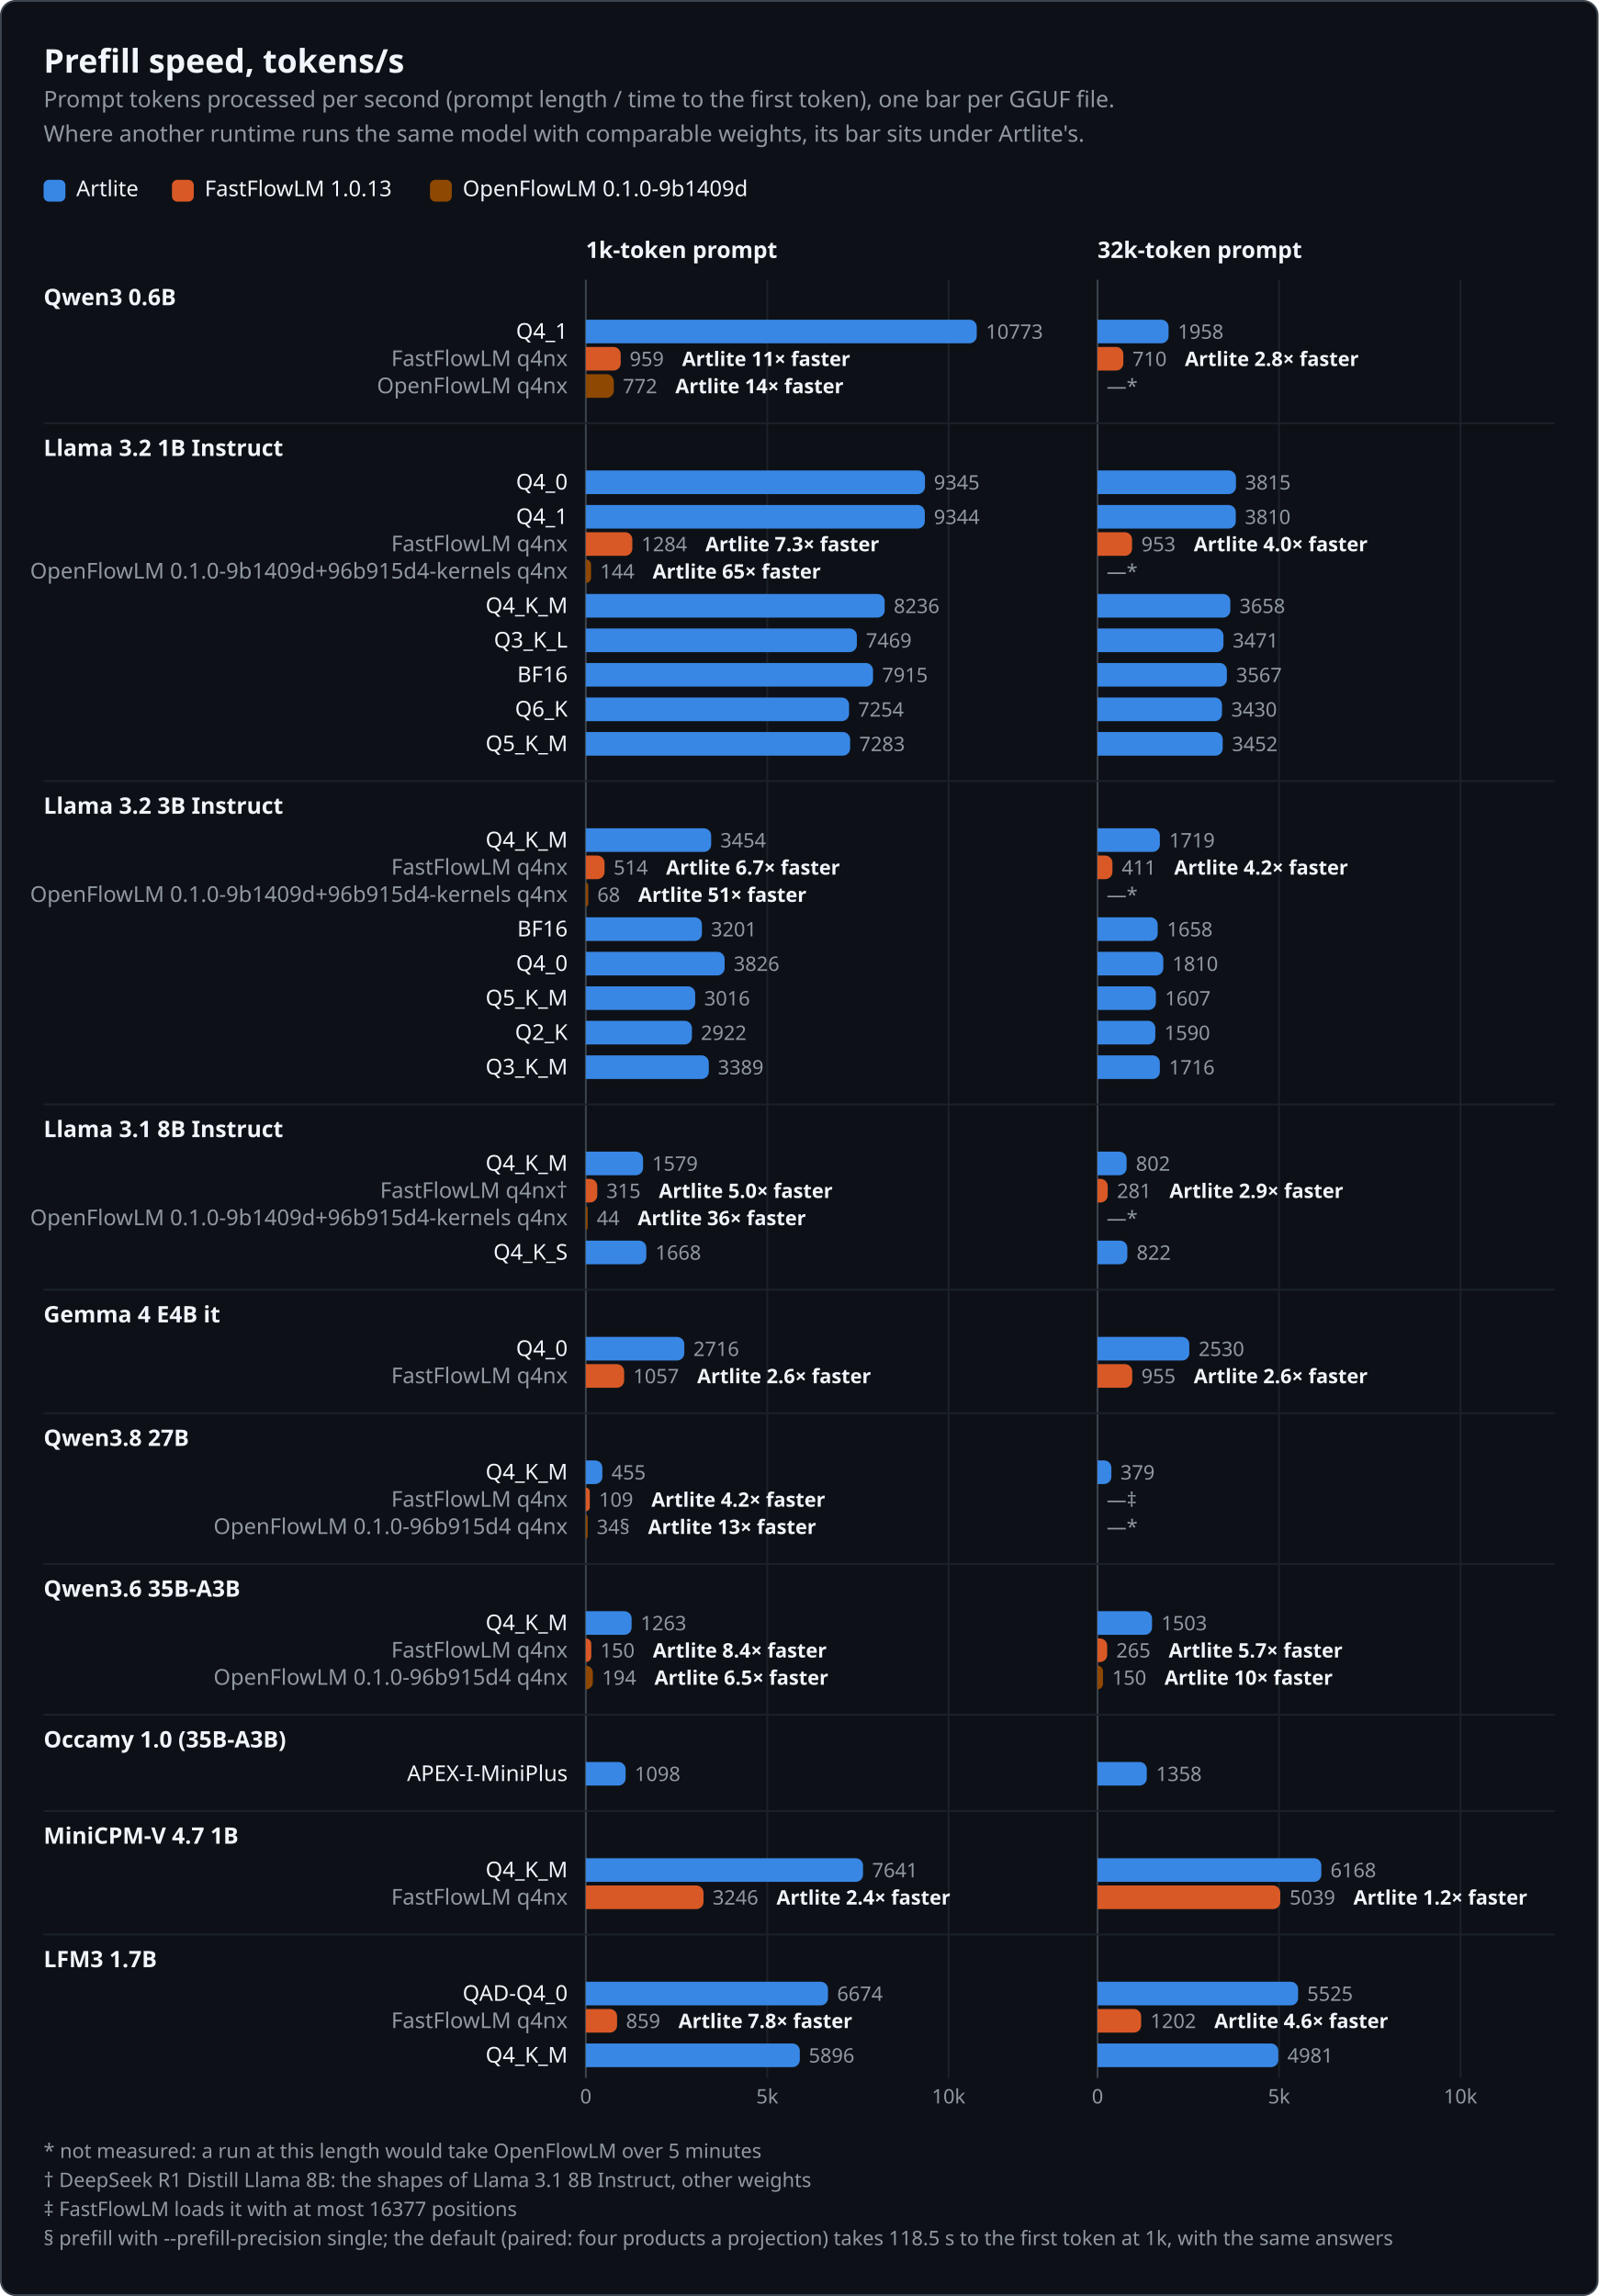
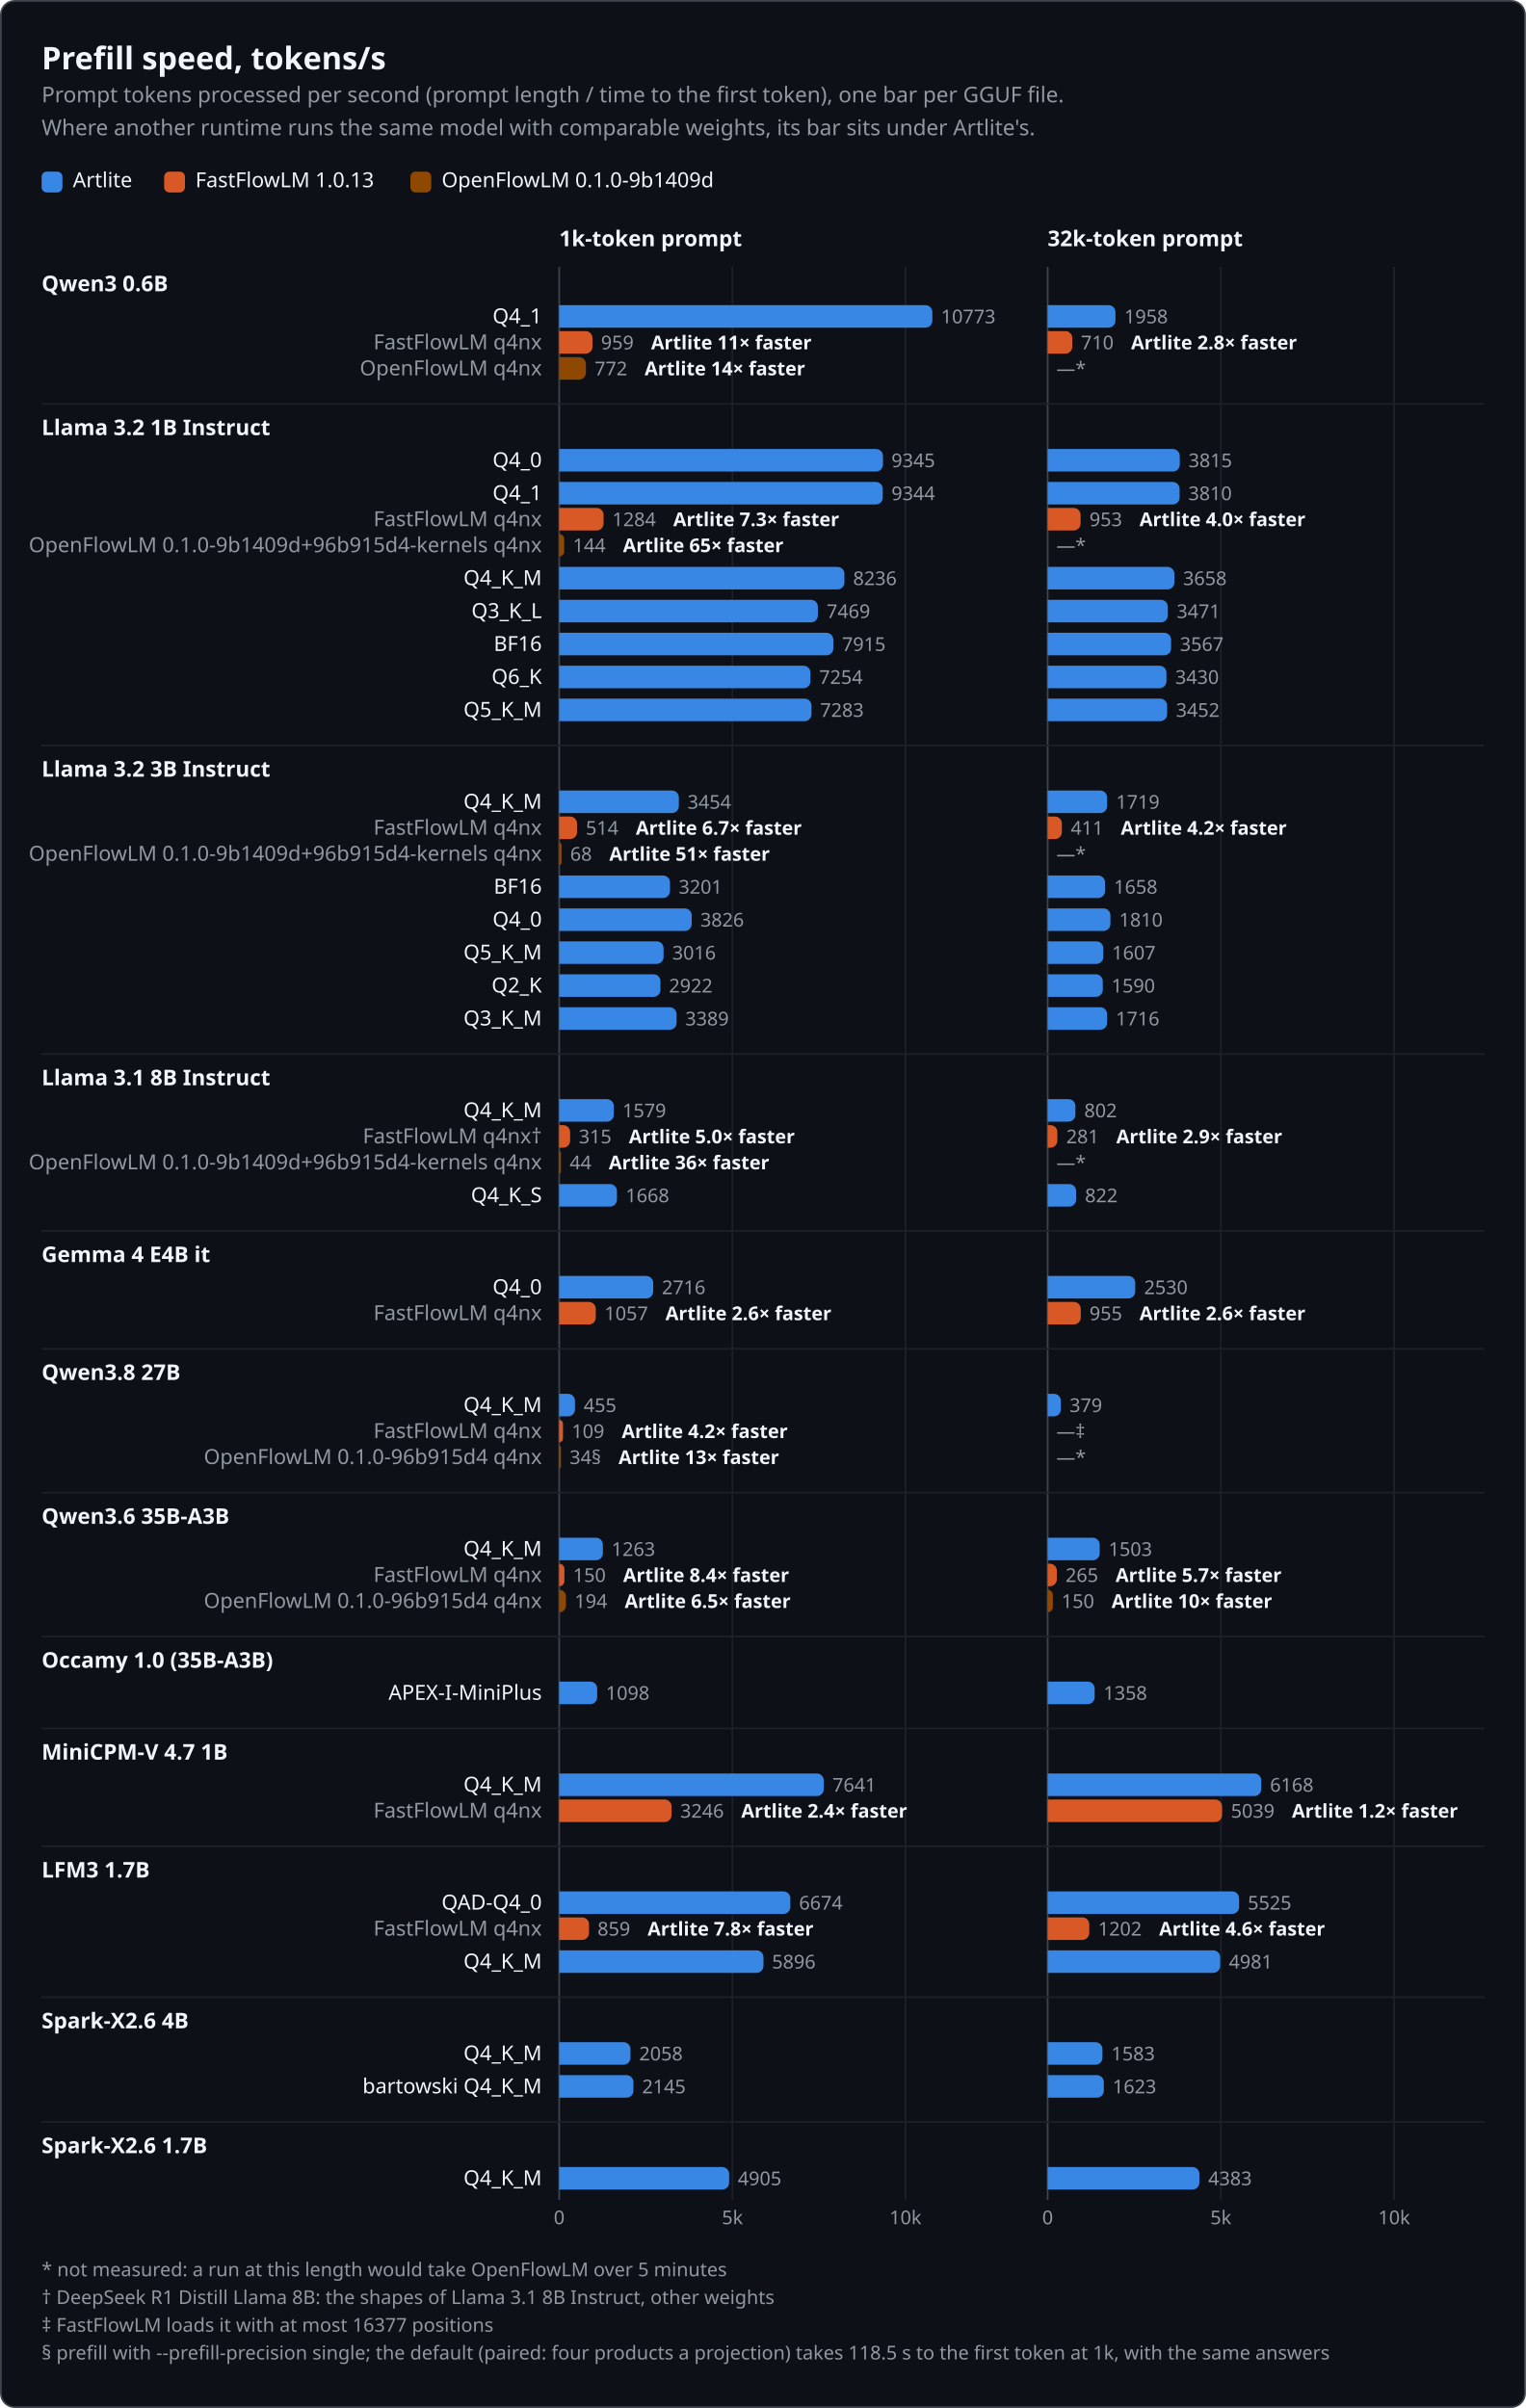
- <svg xmlns="http://www.w3.org/2000/svg" width="880" height="1264" viewBox="0 0 880 1264" role="img" aria-labelledby="t d">
+ <svg xmlns="http://www.w3.org/2000/svg" width="880" height="1389" viewBox="0 0 880 1389" role="img" aria-labelledby="t d">
  <style>text{font-family:-apple-system, BlinkMacSystemFont, "Segoe UI", "Noto Sans", Helvetica, Arial, sans-serif;font-size:11px;fill:#9198a1;font-variant-numeric:tabular-nums}.title{font-size:18px;font-weight:600;fill:#f0f6fc}.sub{font-size:12.5px}.h{font-size:12.5px;font-weight:600;fill:#f0f6fc}.lbl{font-size:12px;fill:#f0f6fc}.lbl2{font-size:12px}.strong{font-weight:600;fill:#f0f6fc}.muted{fill:#6e7681}.small{font-size:10px}.halo{paint-order:stroke;stroke:#0d1117;stroke-width:3px;stroke-linejoin:round}.grid{stroke:#1b2129}.axis{stroke:#3d444d}.guide{stroke:#2d333b}.bracket{stroke:#9198a1;fill:none}.ft{fill:#1c5cab}.detail{font-size:12px;font-weight:400;fill:#9198a1}.tile{fill:#1b2129;stroke:#9198a1;stroke-width:1}.cut{stroke:#9198a1;stroke-width:.75;fill:none}.f0{fill:#3987e5}.l0{stroke:#3987e5;stroke-width:2;fill:none;stroke-linejoin:round;stroke-linecap:round}.d0{fill:#3987e5;stroke:#0d1117;stroke-width:1.5}.b0{fill:#3987e5;fill-opacity:.16}.f1{fill:#d95926}.l1{stroke:#d95926;stroke-width:2;fill:none;stroke-linejoin:round;stroke-linecap:round}.d1{fill:#d95926;stroke:#0d1117;stroke-width:1.5}.b1{fill:#d95926;fill-opacity:.16}.f2{fill:#199e70}.l2{stroke:#199e70;stroke-width:2;fill:none;stroke-linejoin:round;stroke-linecap:round}.d2{fill:#199e70;stroke:#0d1117;stroke-width:1.5}.b2{fill:#199e70;fill-opacity:.16}.f3{fill:#8f4801}.l3{stroke:#8f4801;stroke-width:2;fill:none;stroke-linejoin:round;stroke-linecap:round}.d3{fill:#8f4801;stroke:#0d1117;stroke-width:1.5}.b3{fill:#8f4801;fill-opacity:.16}</style>
-   <rect x="0.5" y="0.5" width="879" height="1263" rx="8" fill="#0d1117" stroke="#3d444d" />
+   <rect x="0.5" y="0.5" width="879" height="1388" rx="8" fill="#0d1117" stroke="#3d444d" />
  <text x="24.0" y="40.0" class="title">Prefill speed, tokens/s</text>
  <text x="24.0" y="59.0" class="sub">Prompt tokens processed per second (prompt length / time to the first token), one bar per GGUF file.</text>
  <text x="24.0" y="78.0" class="sub">Where another runtime runs the same model with comparable weights, its bar sits under Artlite's.</text>
  <rect x="24" y="99" width="12" height="12" rx="3" class="f0" />
  <text x="42.0" y="108.0" class="lbl">Artlite</text>
  <rect x="94.672" y="99" width="12" height="12" rx="3" class="f1" />
  <text x="112.7" y="108.0" class="lbl">FastFlowLM 1.0.13</text>
  <rect x="236.708" y="99" width="12" height="12" rx="3" class="f3" />
  <text x="254.7" y="108.0" class="lbl">OpenFlowLM 0.1.0-9b1409d</text>
  <text x="322.5" y="142.0" class="h">1k-token prompt</text>
  <text x="604.2" y="142.0" class="h">32k-token prompt</text>
-   <line x1="322.5" y1="154.0" x2="322.5" y2="1144.0" class="axis" />
-   <text x="322.5" y="1158.0" text-anchor="middle">0</text>
-   <line x1="422.4" y1="154.0" x2="422.4" y2="1144.0" class="grid" />
-   <text x="422.4" y="1158.0" text-anchor="middle">5k</text>
-   <line x1="522.2" y1="154.0" x2="522.2" y2="1144.0" class="grid" />
-   <text x="522.2" y="1158.0" text-anchor="middle">10k</text>
-   <line x1="604.2" y1="154.0" x2="604.2" y2="1144.0" class="axis" />
-   <text x="604.2" y="1158.0" text-anchor="middle">0</text>
-   <line x1="704.1" y1="154.0" x2="704.1" y2="1144.0" class="grid" />
-   <text x="704.1" y="1158.0" text-anchor="middle">5k</text>
-   <line x1="804.0" y1="154.0" x2="804.0" y2="1144.0" class="grid" />
-   <text x="804.0" y="1158.0" text-anchor="middle">10k</text>
+   <line x1="322.5" y1="154.0" x2="322.5" y2="1269.0" class="axis" />
+   <text x="322.5" y="1283.0" text-anchor="middle">0</text>
+   <line x1="422.4" y1="154.0" x2="422.4" y2="1269.0" class="grid" />
+   <text x="422.4" y="1283.0" text-anchor="middle">5k</text>
+   <line x1="522.2" y1="154.0" x2="522.2" y2="1269.0" class="grid" />
+   <text x="522.2" y="1283.0" text-anchor="middle">10k</text>
+   <line x1="604.2" y1="154.0" x2="604.2" y2="1269.0" class="axis" />
+   <text x="604.2" y="1283.0" text-anchor="middle">0</text>
+   <line x1="704.1" y1="154.0" x2="704.1" y2="1269.0" class="grid" />
+   <text x="704.1" y="1283.0" text-anchor="middle">5k</text>
+   <line x1="804.0" y1="154.0" x2="804.0" y2="1269.0" class="grid" />
+   <text x="804.0" y="1283.0" text-anchor="middle">10k</text>
  <text x="24" y="168.0" class="h">Qwen3 0.6B</text>
  <text x="312.5" y="186.5" text-anchor="end" class="lbl">Q4_1</text>
  <path d="M322.5,176.0h211.2a4.0,4.0 0 0 1 4.0,4.0v5.0a4.0,4.0 0 0 1 -4.0,4.0h-211.2z" class="f0" />
  <text x="542.7" y="186.5">10773</text>
  <path d="M604.2,176.0h35.1a4.0,4.0 0 0 1 4.0,4.0v5.0a4.0,4.0 0 0 1 -4.0,4.0h-35.1z" class="f0" />
  <text x="648.4" y="186.5">1958</text>
  <text x="312.5" y="201.5" text-anchor="end" class="lbl2">FastFlowLM q4nx</text>
  <path d="M322.5,191.0h15.2a4.0,4.0 0 0 1 4.0,4.0v5.0a4.0,4.0 0 0 1 -4.0,4.0h-15.2z" class="f1" />
  <text x="346.6" y="201.5">959<tspan dx="10" class="strong">Artlite 11× faster</tspan>
  </text>
  <path d="M604.2,191.0h10.2a4.0,4.0 0 0 1 4.0,4.0v5.0a4.0,4.0 0 0 1 -4.0,4.0h-10.2z" class="f1" />
  <text x="623.4" y="201.5">710<tspan dx="10" class="strong">Artlite 2.8× faster</tspan>
  </text>
  <text x="312.5" y="216.5" text-anchor="end" class="lbl2">OpenFlowLM q4nx</text>
  <path d="M322.5,206.0h11.4a4.0,4.0 0 0 1 4.0,4.0v5.0a4.0,4.0 0 0 1 -4.0,4.0h-11.4z" class="f3" />
  <text x="342.9" y="216.5">772<tspan dx="10" class="strong">Artlite 14× faster</tspan>
  </text>
  <text x="609.2" y="216.5">—*</text>
  <line x1="24" y1="233.0" x2="856" y2="233.0" class="grid" />
  <text x="24" y="251.0" class="h">Llama 3.2 1B Instruct</text>
  <text x="312.5" y="269.5" text-anchor="end" class="lbl">Q4_0</text>
  <path d="M322.5,259.0h182.7a4.0,4.0 0 0 1 4.0,4.0v5.0a4.0,4.0 0 0 1 -4.0,4.0h-182.7z" class="f0" />
  <text x="514.1" y="269.5">9345</text>
  <path d="M604.2,259.0h72.2a4.0,4.0 0 0 1 4.0,4.0v5.0a4.0,4.0 0 0 1 -4.0,4.0h-72.2z" class="f0" />
  <text x="685.4" y="269.5">3815</text>
  <text x="312.5" y="288.5" text-anchor="end" class="lbl">Q4_1</text>
  <path d="M322.5,278.0h182.6a4.0,4.0 0 0 1 4.0,4.0v5.0a4.0,4.0 0 0 1 -4.0,4.0h-182.6z" class="f0" />
  <text x="514.1" y="288.5">9344</text>
  <path d="M604.2,278.0h72.1a4.0,4.0 0 0 1 4.0,4.0v5.0a4.0,4.0 0 0 1 -4.0,4.0h-72.1z" class="f0" />
  <text x="685.3" y="288.5">3810</text>
  <text x="312.5" y="303.5" text-anchor="end" class="lbl2">FastFlowLM q4nx</text>
  <path d="M322.5,293.0h21.6a4.0,4.0 0 0 1 4.0,4.0v5.0a4.0,4.0 0 0 1 -4.0,4.0h-21.6z" class="f1" />
  <text x="353.1" y="303.5">1284<tspan dx="10" class="strong">Artlite 7.3× faster</tspan>
  </text>
  <path d="M604.2,293.0h15.0a4.0,4.0 0 0 1 4.0,4.0v5.0a4.0,4.0 0 0 1 -4.0,4.0h-15.0z" class="f1" />
  <text x="628.3" y="303.5">953<tspan dx="10" class="strong">Artlite 4.0× faster</tspan>
  </text>
  <text x="312.5" y="318.5" text-anchor="end" class="lbl2">OpenFlowLM 0.1.0-9b1409d+96b915d4-kernels q4nx</text>
  <path d="M322.5,308.0h0.0a2.876,2.876 0 0 1 2.876,2.876v7.2a2.876,2.876 0 0 1 -2.876,2.876h0.0z" class="f3" />
  <text x="330.4" y="318.5">144<tspan dx="10" class="strong">Artlite 65× faster</tspan>
  </text>
  <text x="609.2" y="318.5">—*</text>
  <text x="312.5" y="337.5" text-anchor="end" class="lbl">Q4_K_M</text>
  <path d="M322.5,327.0h160.5a4.0,4.0 0 0 1 4.0,4.0v5.0a4.0,4.0 0 0 1 -4.0,4.0h-160.5z" class="f0" />
  <text x="492.0" y="337.5">8236</text>
  <path d="M604.2,327.0h69.1a4.0,4.0 0 0 1 4.0,4.0v5.0a4.0,4.0 0 0 1 -4.0,4.0h-69.1z" class="f0" />
  <text x="682.3" y="337.5">3658</text>
  <text x="312.5" y="356.5" text-anchor="end" class="lbl">Q3_K_L</text>
  <path d="M322.5,346.0h145.2a4.0,4.0 0 0 1 4.0,4.0v5.0a4.0,4.0 0 0 1 -4.0,4.0h-145.2z" class="f0" />
  <text x="476.7" y="356.5">7469</text>
  <path d="M604.2,346.0h65.3a4.0,4.0 0 0 1 4.0,4.0v5.0a4.0,4.0 0 0 1 -4.0,4.0h-65.3z" class="f0" />
  <text x="678.6" y="356.5">3471</text>
  <text x="312.5" y="375.5" text-anchor="end" class="lbl">BF16</text>
  <path d="M322.5,365.0h154.1a4.0,4.0 0 0 1 4.0,4.0v5.0a4.0,4.0 0 0 1 -4.0,4.0h-154.1z" class="f0" />
  <text x="485.6" y="375.5">7915</text>
  <path d="M604.2,365.0h67.2a4.0,4.0 0 0 1 4.0,4.0v5.0a4.0,4.0 0 0 1 -4.0,4.0h-67.2z" class="f0" />
  <text x="680.5" y="375.5">3567</text>
  <text x="312.5" y="394.5" text-anchor="end" class="lbl">Q6_K</text>
  <path d="M322.5,384.0h140.9a4.0,4.0 0 0 1 4.0,4.0v5.0a4.0,4.0 0 0 1 -4.0,4.0h-140.9z" class="f0" />
  <text x="472.4" y="394.5">7254</text>
  <path d="M604.2,384.0h64.5a4.0,4.0 0 0 1 4.0,4.0v5.0a4.0,4.0 0 0 1 -4.0,4.0h-64.5z" class="f0" />
  <text x="677.8" y="394.5">3430</text>
  <text x="312.5" y="413.5" text-anchor="end" class="lbl">Q5_K_M</text>
  <path d="M322.5,403.0h141.5a4.0,4.0 0 0 1 4.0,4.0v5.0a4.0,4.0 0 0 1 -4.0,4.0h-141.5z" class="f0" />
  <text x="473.0" y="413.5">7283</text>
  <path d="M604.2,403.0h64.9a4.0,4.0 0 0 1 4.0,4.0v5.0a4.0,4.0 0 0 1 -4.0,4.0h-64.9z" class="f0" />
  <text x="678.2" y="413.5">3452</text>
  <line x1="24" y1="430.0" x2="856" y2="430.0" class="grid" />
  <text x="24" y="448.0" class="h">Llama 3.2 3B Instruct</text>
  <text x="312.5" y="466.5" text-anchor="end" class="lbl">Q4_K_M</text>
  <path d="M322.5,456.0h65.0a4.0,4.0 0 0 1 4.0,4.0v5.0a4.0,4.0 0 0 1 -4.0,4.0h-65.0z" class="f0" />
  <text x="396.5" y="466.5">3454</text>
  <path d="M604.2,456.0h30.3a4.0,4.0 0 0 1 4.0,4.0v5.0a4.0,4.0 0 0 1 -4.0,4.0h-30.3z" class="f0" />
  <text x="643.6" y="466.5">1719</text>
  <text x="312.5" y="481.5" text-anchor="end" class="lbl2">FastFlowLM q4nx</text>
  <path d="M322.5,471.0h6.3a4.0,4.0 0 0 1 4.0,4.0v5.0a4.0,4.0 0 0 1 -4.0,4.0h-6.3z" class="f1" />
  <text x="337.8" y="481.5">514<tspan dx="10" class="strong">Artlite 6.7× faster</tspan>
  </text>
  <path d="M604.2,471.0h4.2a4.0,4.0 0 0 1 4.0,4.0v5.0a4.0,4.0 0 0 1 -4.0,4.0h-4.2z" class="f1" />
  <text x="617.5" y="481.5">411<tspan dx="10" class="strong">Artlite 4.2× faster</tspan>
  </text>
  <text x="312.5" y="496.5" text-anchor="end" class="lbl2">OpenFlowLM 0.1.0-9b1409d+96b915d4-kernels q4nx</text>
  <path d="M322.5,486.0h0.0a1.358,1.358 0 0 1 1.358,1.358v10.3a1.358,1.358 0 0 1 -1.358,1.358h0.0z" class="f3" />
  <text x="328.8" y="496.5">68<tspan dx="10" class="strong">Artlite 51× faster</tspan>
  </text>
  <text x="609.2" y="496.5">—*</text>
  <text x="312.5" y="515.5" text-anchor="end" class="lbl">BF16</text>
  <path d="M322.5,505.0h59.9a4.0,4.0 0 0 1 4.0,4.0v5.0a4.0,4.0 0 0 1 -4.0,4.0h-59.9z" class="f0" />
  <text x="391.4" y="515.5">3201</text>
  <path d="M604.2,505.0h29.1a4.0,4.0 0 0 1 4.0,4.0v5.0a4.0,4.0 0 0 1 -4.0,4.0h-29.1z" class="f0" />
  <text x="642.4" y="515.5">1658</text>
  <text x="312.5" y="534.5" text-anchor="end" class="lbl">Q4_0</text>
  <path d="M322.5,524.0h72.4a4.0,4.0 0 0 1 4.0,4.0v5.0a4.0,4.0 0 0 1 -4.0,4.0h-72.4z" class="f0" />
  <text x="403.9" y="534.5">3826</text>
  <path d="M604.2,524.0h32.2a4.0,4.0 0 0 1 4.0,4.0v5.0a4.0,4.0 0 0 1 -4.0,4.0h-32.2z" class="f0" />
  <text x="645.4" y="534.5">1810</text>
  <text x="312.5" y="553.5" text-anchor="end" class="lbl">Q5_K_M</text>
  <path d="M322.5,543.0h56.2a4.0,4.0 0 0 1 4.0,4.0v5.0a4.0,4.0 0 0 1 -4.0,4.0h-56.2z" class="f0" />
  <text x="387.7" y="553.5">3016</text>
  <path d="M604.2,543.0h28.1a4.0,4.0 0 0 1 4.0,4.0v5.0a4.0,4.0 0 0 1 -4.0,4.0h-28.1z" class="f0" />
  <text x="641.3" y="553.5">1607</text>
  <text x="312.5" y="572.5" text-anchor="end" class="lbl">Q2_K</text>
  <path d="M322.5,562.0h54.4a4.0,4.0 0 0 1 4.0,4.0v5.0a4.0,4.0 0 0 1 -4.0,4.0h-54.4z" class="f0" />
  <text x="385.8" y="572.5">2922</text>
  <path d="M604.2,562.0h27.8a4.0,4.0 0 0 1 4.0,4.0v5.0a4.0,4.0 0 0 1 -4.0,4.0h-27.8z" class="f0" />
  <text x="641.0" y="572.5">1590</text>
  <text x="312.5" y="591.5" text-anchor="end" class="lbl">Q3_K_M</text>
  <path d="M322.5,581.0h63.7a4.0,4.0 0 0 1 4.0,4.0v5.0a4.0,4.0 0 0 1 -4.0,4.0h-63.7z" class="f0" />
  <text x="395.2" y="591.5">3389</text>
  <path d="M604.2,581.0h30.3a4.0,4.0 0 0 1 4.0,4.0v5.0a4.0,4.0 0 0 1 -4.0,4.0h-30.3z" class="f0" />
  <text x="643.5" y="591.5">1716</text>
  <line x1="24" y1="608.0" x2="856" y2="608.0" class="grid" />
  <text x="24" y="626.0" class="h">Llama 3.1 8B Instruct</text>
  <text x="312.5" y="644.5" text-anchor="end" class="lbl">Q4_K_M</text>
  <path d="M322.5,634.0h27.5a4.0,4.0 0 0 1 4.0,4.0v5.0a4.0,4.0 0 0 1 -4.0,4.0h-27.5z" class="f0" />
  <text x="359.0" y="644.5">1579</text>
  <path d="M604.2,634.0h12.0a4.0,4.0 0 0 1 4.0,4.0v5.0a4.0,4.0 0 0 1 -4.0,4.0h-12.0z" class="f0" />
  <text x="625.3" y="644.5">802</text>
  <text x="312.5" y="659.5" text-anchor="end" class="lbl2">FastFlowLM q4nx†</text>
  <path d="M322.5,649.0h2.3a4.0,4.0 0 0 1 4.0,4.0v5.0a4.0,4.0 0 0 1 -4.0,4.0h-2.3z" class="f1" />
  <text x="333.8" y="659.5">315<tspan dx="10" class="strong">Artlite 5.0× faster</tspan>
  </text>
  <path d="M604.2,649.0h1.6a4.0,4.0 0 0 1 4.0,4.0v5.0a4.0,4.0 0 0 1 -4.0,4.0h-1.6z" class="f1" />
  <text x="614.9" y="659.5">281<tspan dx="10" class="strong">Artlite 2.9× faster</tspan>
  </text>
  <text x="312.5" y="674.5" text-anchor="end" class="lbl2">OpenFlowLM 0.1.0-9b1409d+96b915d4-kernels q4nx</text>
  <path d="M322.5,664.0h0.0a1.0,1.0 0 0 1 1.0,1.0v11.0a1.0,1.0 0 0 1 -1.0,1.0h0.0z" class="f3" />
  <text x="328.5" y="674.5">44<tspan dx="10" class="strong">Artlite 36× faster</tspan>
  </text>
  <text x="609.2" y="674.5">—*</text>
  <text x="312.5" y="693.5" text-anchor="end" class="lbl">Q4_K_S</text>
  <path d="M322.5,683.0h29.3a4.0,4.0 0 0 1 4.0,4.0v5.0a4.0,4.0 0 0 1 -4.0,4.0h-29.3z" class="f0" />
  <text x="360.8" y="693.5">1668</text>
  <path d="M604.2,683.0h12.4a4.0,4.0 0 0 1 4.0,4.0v5.0a4.0,4.0 0 0 1 -4.0,4.0h-12.4z" class="f0" />
  <text x="625.7" y="693.5">822</text>
  <line x1="24" y1="710.0" x2="856" y2="710.0" class="grid" />
  <text x="24" y="728.0" class="h">Gemma 4 E4B it</text>
  <text x="312.5" y="746.5" text-anchor="end" class="lbl">Q4_0</text>
  <path d="M322.5,736.0h50.2a4.0,4.0 0 0 1 4.0,4.0v5.0a4.0,4.0 0 0 1 -4.0,4.0h-50.2z" class="f0" />
  <text x="381.7" y="746.5">2716</text>
  <path d="M604.2,736.0h46.5a4.0,4.0 0 0 1 4.0,4.0v5.0a4.0,4.0 0 0 1 -4.0,4.0h-46.5z" class="f0" />
  <text x="659.8" y="746.5">2530</text>
  <text x="312.5" y="761.5" text-anchor="end" class="lbl2">FastFlowLM q4nx</text>
  <path d="M322.5,751.0h17.1a4.0,4.0 0 0 1 4.0,4.0v5.0a4.0,4.0 0 0 1 -4.0,4.0h-17.1z" class="f1" />
  <text x="348.6" y="761.5">1057<tspan dx="10" class="strong">Artlite 2.6× faster</tspan>
  </text>
  <path d="M604.2,751.0h15.1a4.0,4.0 0 0 1 4.0,4.0v5.0a4.0,4.0 0 0 1 -4.0,4.0h-15.1z" class="f1" />
  <text x="628.3" y="761.5">955<tspan dx="10" class="strong">Artlite 2.6× faster</tspan>
  </text>
  <line x1="24" y1="778.0" x2="856" y2="778.0" class="grid" />
  <text x="24" y="796.0" class="h">Qwen3.8 27B</text>
  <text x="312.5" y="814.5" text-anchor="end" class="lbl">Q4_K_M</text>
  <path d="M322.5,804.0h5.1a4.0,4.0 0 0 1 4.0,4.0v5.0a4.0,4.0 0 0 1 -4.0,4.0h-5.1z" class="f0" />
  <text x="336.6" y="814.5">455</text>
  <path d="M604.2,804.0h3.6a4.0,4.0 0 0 1 4.0,4.0v5.0a4.0,4.0 0 0 1 -4.0,4.0h-3.6z" class="f0" />
  <text x="616.8" y="814.5">379</text>
  <text x="312.5" y="829.5" text-anchor="end" class="lbl2">FastFlowLM q4nx</text>
  <path d="M322.5,819.0h0.0a2.177,2.177 0 0 1 2.177,2.177v8.6a2.177,2.177 0 0 1 -2.177,2.177h0.0z" class="f1" />
  <text x="329.7" y="829.5">109<tspan dx="10" class="strong">Artlite 4.2× faster</tspan>
  </text>
  <text x="609.2" y="829.5">—‡</text>
  <text x="312.5" y="844.5" text-anchor="end" class="lbl2">OpenFlowLM 0.1.0-96b915d4 q4nx</text>
  <path d="M322.5,834.0h0.0a1.0,1.0 0 0 1 1.0,1.0v11.0a1.0,1.0 0 0 1 -1.0,1.0h0.0z" class="f3" />
  <text x="328.5" y="844.5">34§<tspan dx="10" class="strong">Artlite 13× faster</tspan>
  </text>
  <text x="609.2" y="844.5">—*</text>
  <line x1="24" y1="861.0" x2="856" y2="861.0" class="grid" />
  <text x="24" y="879.0" class="h">Qwen3.6 35B-A3B</text>
  <text x="312.5" y="897.5" text-anchor="end" class="lbl">Q4_K_M</text>
  <path d="M322.5,887.0h21.2a4.0,4.0 0 0 1 4.0,4.0v5.0a4.0,4.0 0 0 1 -4.0,4.0h-21.2z" class="f0" />
  <text x="352.7" y="897.5">1263</text>
  <path d="M604.2,887.0h26.0a4.0,4.0 0 0 1 4.0,4.0v5.0a4.0,4.0 0 0 1 -4.0,4.0h-26.0z" class="f0" />
  <text x="639.3" y="897.5">1503</text>
  <text x="312.5" y="912.5" text-anchor="end" class="lbl2">FastFlowLM q4nx</text>
  <path d="M322.5,902.0h0.0a2.996,2.996 0 0 1 2.996,2.996v7.0a2.996,2.996 0 0 1 -2.996,2.996h0.0z" class="f1" />
  <text x="330.5" y="912.5">150<tspan dx="10" class="strong">Artlite 8.4× faster</tspan>
  </text>
  <path d="M604.2,902.0h1.3a4.0,4.0 0 0 1 4.0,4.0v5.0a4.0,4.0 0 0 1 -4.0,4.0h-1.3z" class="f1" />
  <text x="614.5" y="912.5">265<tspan dx="10" class="strong">Artlite 5.7× faster</tspan>
  </text>
  <text x="312.5" y="927.5" text-anchor="end" class="lbl2">OpenFlowLM 0.1.0-96b915d4 q4nx</text>
  <path d="M322.5,917.0h0.0a3.875,3.875 0 0 1 3.875,3.875v5.3a3.875,3.875 0 0 1 -3.875,3.875h0.0z" class="f3" />
  <text x="331.4" y="927.5">194<tspan dx="10" class="strong">Artlite 6.5× faster</tspan>
  </text>
  <path d="M604.2,917.0h0.0a2.996,2.996 0 0 1 2.996,2.996v7.0a2.996,2.996 0 0 1 -2.996,2.996h0.0z" class="f3" />
  <text x="612.2" y="927.5">150<tspan dx="10" class="strong">Artlite 10× faster</tspan>
  </text>
  <line x1="24" y1="944.0" x2="856" y2="944.0" class="grid" />
  <text x="24" y="962.0" class="h">Occamy 1.0 (35B-A3B)</text>
  <text x="312.5" y="980.5" text-anchor="end" class="lbl">APEX-I-MiniPlus</text>
  <path d="M322.5,970.0h17.9a4.0,4.0 0 0 1 4.0,4.0v5.0a4.0,4.0 0 0 1 -4.0,4.0h-17.9z" class="f0" />
  <text x="349.4" y="980.5">1098</text>
  <path d="M604.2,970.0h23.1a4.0,4.0 0 0 1 4.0,4.0v5.0a4.0,4.0 0 0 1 -4.0,4.0h-23.1z" class="f0" />
  <text x="636.4" y="980.5">1358</text>
  <line x1="24" y1="997.0" x2="856" y2="997.0" class="grid" />
  <text x="24" y="1015.0" class="h">MiniCPM-V 4.7 1B</text>
  <text x="312.5" y="1033.5" text-anchor="end" class="lbl">Q4_K_M</text>
  <path d="M322.5,1023.0h148.6a4.0,4.0 0 0 1 4.0,4.0v5.0a4.0,4.0 0 0 1 -4.0,4.0h-148.6z" class="f0" />
  <text x="480.1" y="1033.5">7641</text>
  <path d="M604.2,1023.0h119.2a4.0,4.0 0 0 1 4.0,4.0v5.0a4.0,4.0 0 0 1 -4.0,4.0h-119.2z" class="f0" />
  <text x="732.4" y="1033.5">6168</text>
  <text x="312.5" y="1048.5" text-anchor="end" class="lbl2">FastFlowLM q4nx</text>
  <path d="M322.5,1038.0h60.8a4.0,4.0 0 0 1 4.0,4.0v5.0a4.0,4.0 0 0 1 -4.0,4.0h-60.8z" class="f1" />
  <text x="392.3" y="1048.5">3246<tspan dx="10" class="strong">Artlite 2.4× faster</tspan>
  </text>
  <path d="M604.2,1038.0h96.6a4.0,4.0 0 0 1 4.0,4.0v5.0a4.0,4.0 0 0 1 -4.0,4.0h-96.6z" class="f1" />
  <text x="709.9" y="1048.5">5039<tspan dx="10" class="strong">Artlite 1.2× faster</tspan>
  </text>
  <line x1="24" y1="1065.0" x2="856" y2="1065.0" class="grid" />
  <text x="24" y="1083.0" class="h">LFM3 1.7B</text>
  <text x="312.5" y="1101.5" text-anchor="end" class="lbl">QAD-Q4_0</text>
  <path d="M322.5,1091.0h129.3a4.0,4.0 0 0 1 4.0,4.0v5.0a4.0,4.0 0 0 1 -4.0,4.0h-129.3z" class="f0" />
  <text x="460.8" y="1101.5">6674</text>
  <path d="M604.2,1091.0h106.4a4.0,4.0 0 0 1 4.0,4.0v5.0a4.0,4.0 0 0 1 -4.0,4.0h-106.4z" class="f0" />
  <text x="719.6" y="1101.5">5525</text>
  <text x="312.5" y="1116.5" text-anchor="end" class="lbl2">FastFlowLM q4nx</text>
  <path d="M322.5,1106.0h13.2a4.0,4.0 0 0 1 4.0,4.0v5.0a4.0,4.0 0 0 1 -4.0,4.0h-13.2z" class="f1" />
  <text x="344.6" y="1116.5">859<tspan dx="10" class="strong">Artlite 7.8× faster</tspan>
  </text>
  <path d="M604.2,1106.0h20.0a4.0,4.0 0 0 1 4.0,4.0v5.0a4.0,4.0 0 0 1 -4.0,4.0h-20.0z" class="f1" />
  <text x="633.3" y="1116.5">1202<tspan dx="10" class="strong">Artlite 4.6× faster</tspan>
  </text>
  <text x="312.5" y="1135.5" text-anchor="end" class="lbl">Q4_K_M</text>
  <path d="M322.5,1125.0h113.8a4.0,4.0 0 0 1 4.0,4.0v5.0a4.0,4.0 0 0 1 -4.0,4.0h-113.8z" class="f0" />
  <text x="445.2" y="1135.5">5896</text>
  <path d="M604.2,1125.0h95.5a4.0,4.0 0 0 1 4.0,4.0v5.0a4.0,4.0 0 0 1 -4.0,4.0h-95.5z" class="f0" />
  <text x="708.7" y="1135.5">4981</text>
-   <text x="24.0" y="1188.0">* not measured: a run at this length would take OpenFlowLM over 5 minutes</text>
-   <text x="24.0" y="1204.0">† DeepSeek R1 Distill Llama 8B: the shapes of Llama 3.1 8B Instruct, other weights</text>
-   <text x="24.0" y="1220.0">‡ FastFlowLM loads it with at most 16377 positions</text>
-   <text x="24.0" y="1236.0">§ prefill with --prefill-precision single; the default (paired: four products a projection) takes 118.5 s to the first token at 1k, with the same answers</text>
+   <line x1="24" y1="1152.0" x2="856" y2="1152.0" class="grid" />
+   <text x="24" y="1170.0" class="h">Spark-X2.6 4B</text>
+   <text x="312.5" y="1188.5" text-anchor="end" class="lbl">Q4_K_M</text>
+   <path d="M322.5,1178.0h37.1a4.0,4.0 0 0 1 4.0,4.0v5.0a4.0,4.0 0 0 1 -4.0,4.0h-37.1z" class="f0" />
+   <text x="368.6" y="1188.5">2058</text>
+   <path d="M604.2,1178.0h27.6a4.0,4.0 0 0 1 4.0,4.0v5.0a4.0,4.0 0 0 1 -4.0,4.0h-27.6z" class="f0" />
+   <text x="640.9" y="1188.5">1583</text>
+   <text x="312.5" y="1207.5" text-anchor="end" class="lbl">bartowski Q4_K_M</text>
+   <path d="M322.5,1197.0h38.8a4.0,4.0 0 0 1 4.0,4.0v5.0a4.0,4.0 0 0 1 -4.0,4.0h-38.8z" class="f0" />
+   <text x="370.3" y="1207.5">2145</text>
+   <path d="M604.2,1197.0h28.4a4.0,4.0 0 0 1 4.0,4.0v5.0a4.0,4.0 0 0 1 -4.0,4.0h-28.4z" class="f0" />
+   <text x="641.7" y="1207.5">1623</text>
+   <line x1="24" y1="1224.0" x2="856" y2="1224.0" class="grid" />
+   <text x="24" y="1242.0" class="h">Spark-X2.6 1.7B</text>
+   <text x="312.5" y="1260.5" text-anchor="end" class="lbl">Q4_K_M</text>
+   <path d="M322.5,1250.0h94.0a4.0,4.0 0 0 1 4.0,4.0v5.0a4.0,4.0 0 0 1 -4.0,4.0h-94.0z" class="f0" />
+   <text x="425.5" y="1260.5">4905</text>
+   <path d="M604.2,1250.0h83.5a4.0,4.0 0 0 1 4.0,4.0v5.0a4.0,4.0 0 0 1 -4.0,4.0h-83.5z" class="f0" />
+   <text x="696.8" y="1260.5">4383</text>
+   <text x="24.0" y="1313.0">* not measured: a run at this length would take OpenFlowLM over 5 minutes</text>
+   <text x="24.0" y="1329.0">† DeepSeek R1 Distill Llama 8B: the shapes of Llama 3.1 8B Instruct, other weights</text>
+   <text x="24.0" y="1345.0">‡ FastFlowLM loads it with at most 16377 positions</text>
+   <text x="24.0" y="1361.0">§ prefill with --prefill-precision single; the default (paired: four products a projection) takes 118.5 s to the first token at 1k, with the same answers</text>
</svg>
